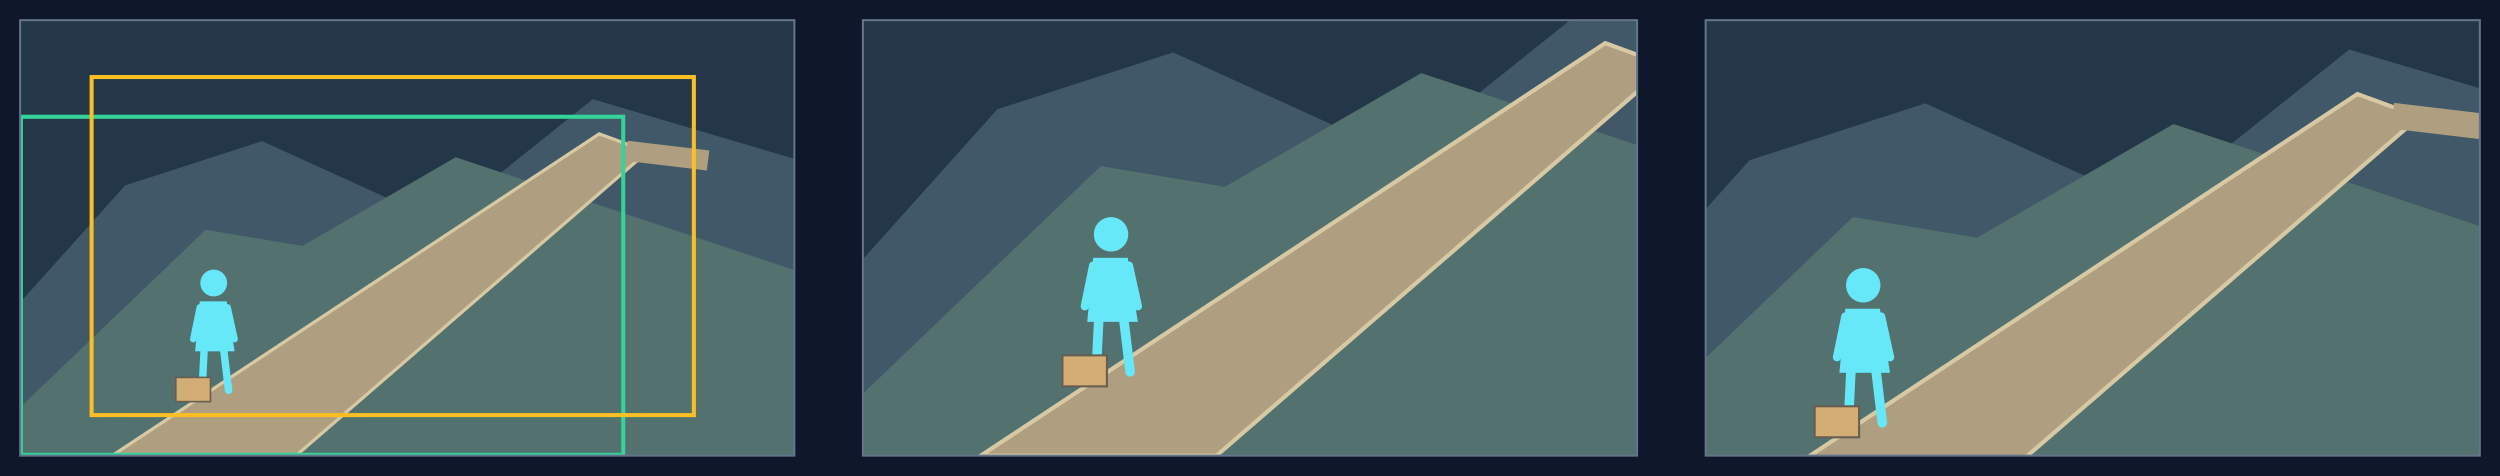
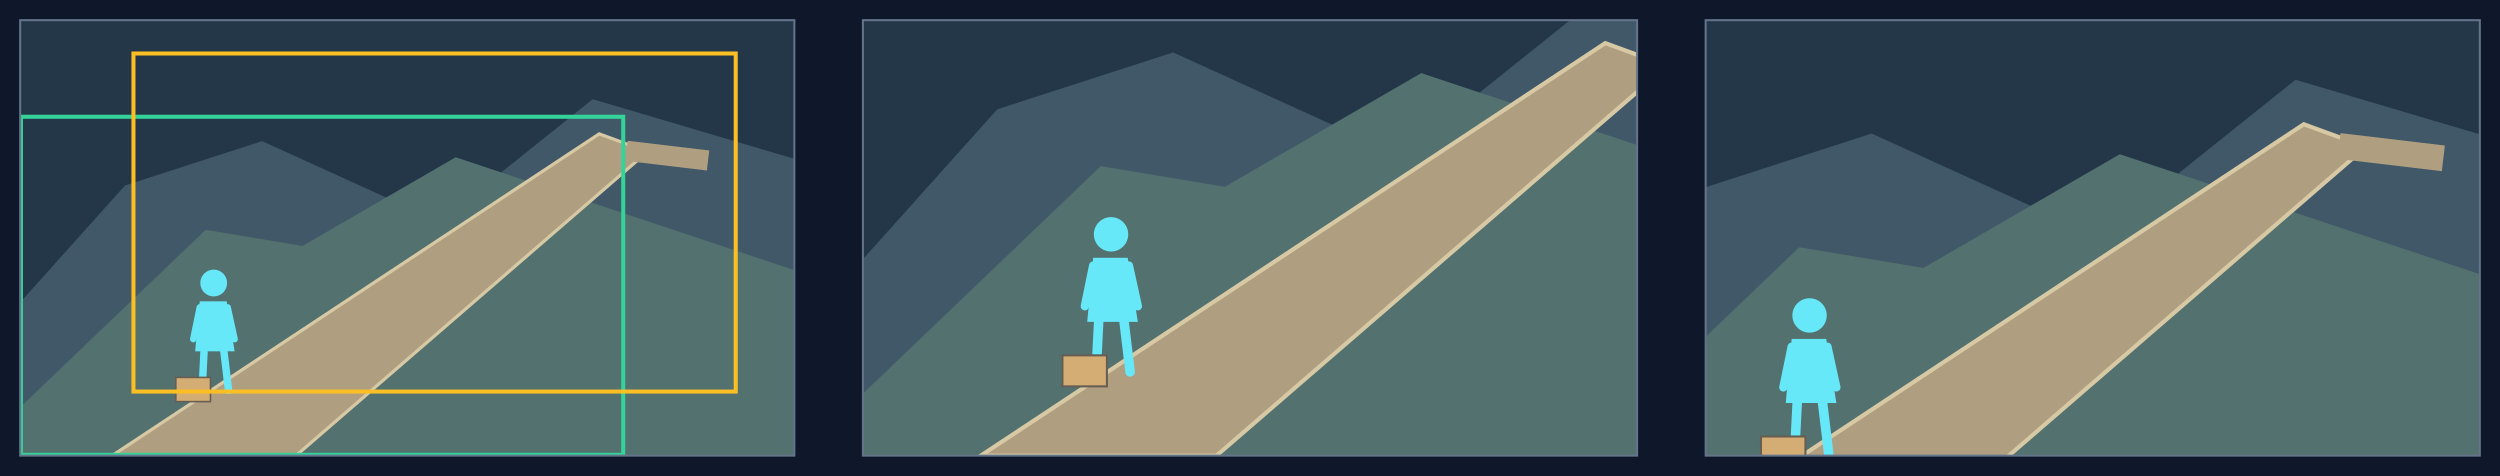
<svg xmlns="http://www.w3.org/2000/svg" width="1240" height="236" viewBox="20 110 1240 236" role="img" aria-labelledby="title desc">
  <rect x="0" y="0" width="1280" height="700" fill="#0f172a" />
  <svg x="30" y="120" width="384" height="216" viewBox="0 0 960 540" overflow="hidden">
    <rect x="0" y="0" width="960" height="540" fill="#243748" stroke="none" stroke-width="2" />
    <polygon points="0,350 130,205 300,150 520,250 710,98 960,172 960,540 0,540" fill="#405868" stroke="none" stroke-width="2" />
    <polygon points="0,480 230,260 350,280 540,170 960,310 960,540 0,540" fill="#52716f" stroke="none" stroke-width="2" />
    <polygon points="114,540 342,540 778,163 718,141" fill="#af9f80" stroke="#d8c9a5" stroke-width="4" />
    <path d="M752 162 L853 174" fill="none" stroke="#af9f80" stroke-width="25" />
    <circle cx="240.0" cy="325.944" r="16.632" fill="#67e8f9" />
    <polygon points="222.72,348.624 256.128,348.624 265.92,410.616 216.96,410.616" fill="#67e8f9" stroke="none" stroke-width="2" />
    <path d="M228.48 401.544 L225.6 459.0 M251.52 401.544 L258.432 459.0" stroke="#67e8f9" stroke-width="9.216" stroke-linecap="round" />
    <path d="M222.72 356.184 L214.656 395.496 M257.28 356.184 L265.92 395.496" fill="none" stroke="#67e8f9" stroke-width="8.064" stroke-linecap="round" />
    <rect x="193" y="443" width="43" height="30" fill="#d4ad74" stroke="#665d53" stroke-width="2" />
    <rect x="1" y="119.8" width="746.8" height="419.2" fill="none" stroke="#34d399" stroke-width="5" />
-     <rect x="88.586" y="70.533" width="746.8" height="419.2" fill="none" stroke="#fbbf24" stroke-width="5" />
+     <rect x="140.492" y="41.336" width="746.8" height="419.2" fill="none" stroke="#fbbf24" stroke-width="5" />
  </svg>
  <rect x="30" y="120" width="384" height="216" fill="none" stroke="#64748b" stroke-width="1" />
  <svg x="448" y="120" width="384" height="216" viewBox="0 118.8 748.8 421.2" overflow="hidden">
    <rect x="0" y="0" width="960" height="540" fill="#243748" stroke="none" stroke-width="2" />
    <polygon points="0,350 130,205 300,150 520,250 710,98 960,172 960,540 0,540" fill="#405868" stroke="none" stroke-width="2" />
    <polygon points="0,480 230,260 350,280 540,170 960,310 960,540 0,540" fill="#52716f" stroke="none" stroke-width="2" />
    <polygon points="114,540 342,540 778,163 718,141" fill="#af9f80" stroke="#d8c9a5" stroke-width="4" />
    <path d="M752 162 L853 174" fill="none" stroke="#af9f80" stroke-width="25" />
    <circle cx="240.0" cy="325.944" r="16.632" fill="#67e8f9" />
    <polygon points="222.72,348.624 256.128,348.624 265.92,410.616 216.96,410.616" fill="#67e8f9" stroke="none" stroke-width="2" />
    <path d="M228.48 401.544 L225.6 459.0 M251.52 401.544 L258.432 459.0" stroke="#67e8f9" stroke-width="9.216" stroke-linecap="round" />
    <path d="M222.72 356.184 L214.656 395.496 M257.28 356.184 L265.92 395.496" fill="none" stroke="#67e8f9" stroke-width="8.064" stroke-linecap="round" />
    <rect x="193" y="443" width="43" height="30" fill="#d4ad74" stroke="#665d53" stroke-width="2" />
  </svg>
  <rect x="448" y="120" width="384" height="216" fill="none" stroke="#64748b" stroke-width="1" />
-   <svg x="866" y="120" width="384" height="216" viewBox="87.586 69.533 748.8 421.2" overflow="hidden">
+   <svg x="866" y="120" width="384" height="216" viewBox="139.492 40.336 748.8 421.2" overflow="hidden">
    <rect x="0" y="0" width="960" height="540" fill="#243748" stroke="none" stroke-width="2" />
    <polygon points="0,350 130,205 300,150 520,250 710,98 960,172 960,540 0,540" fill="#405868" stroke="none" stroke-width="2" />
    <polygon points="0,480 230,260 350,280 540,170 960,310 960,540 0,540" fill="#52716f" stroke="none" stroke-width="2" />
    <polygon points="114,540 342,540 778,163 718,141" fill="#af9f80" stroke="#d8c9a5" stroke-width="4" />
    <path d="M752 162 L853 174" fill="none" stroke="#af9f80" stroke-width="25" />
    <circle cx="240.0" cy="325.944" r="16.632" fill="#67e8f9" />
    <polygon points="222.72,348.624 256.128,348.624 265.92,410.616 216.96,410.616" fill="#67e8f9" stroke="none" stroke-width="2" />
    <path d="M228.48 401.544 L225.6 459.0 M251.52 401.544 L258.432 459.0" stroke="#67e8f9" stroke-width="9.216" stroke-linecap="round" />
    <path d="M222.72 356.184 L214.656 395.496 M257.28 356.184 L265.92 395.496" fill="none" stroke="#67e8f9" stroke-width="8.064" stroke-linecap="round" />
    <rect x="193" y="443" width="43" height="30" fill="#d4ad74" stroke="#665d53" stroke-width="2" />
  </svg>
  <rect x="866" y="120" width="384" height="216" fill="none" stroke="#64748b" stroke-width="1" />
</svg>
